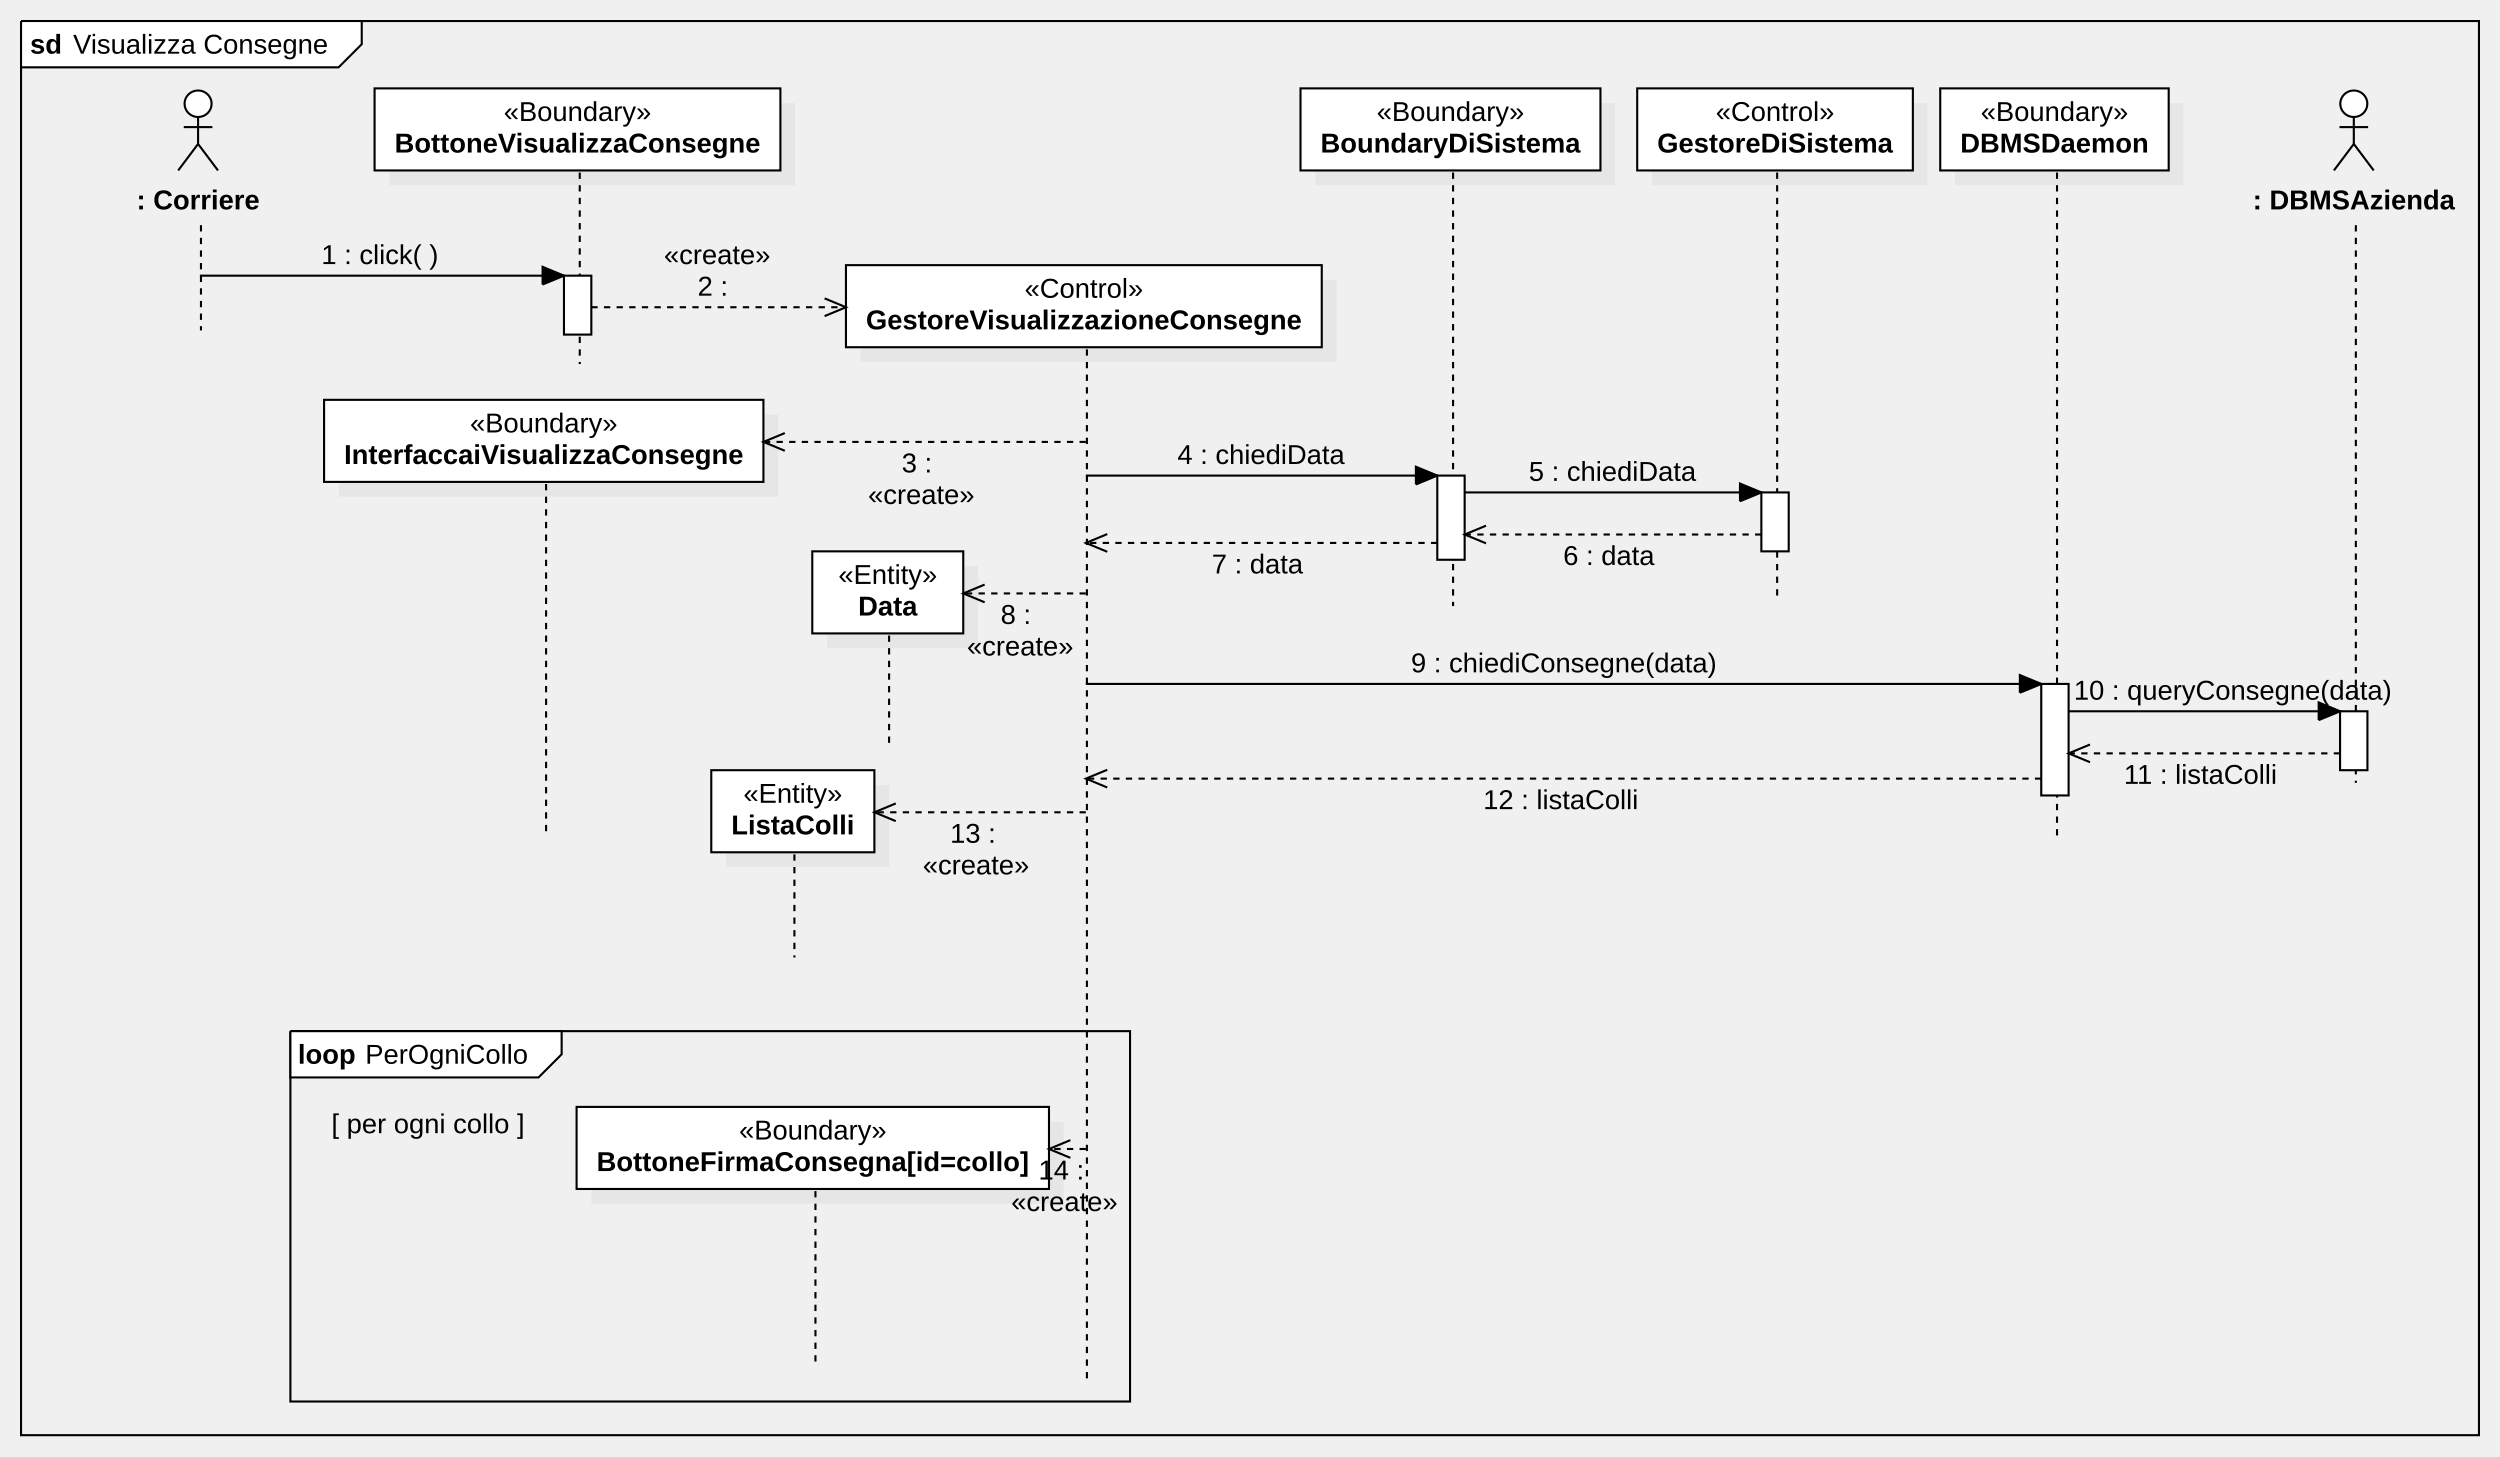
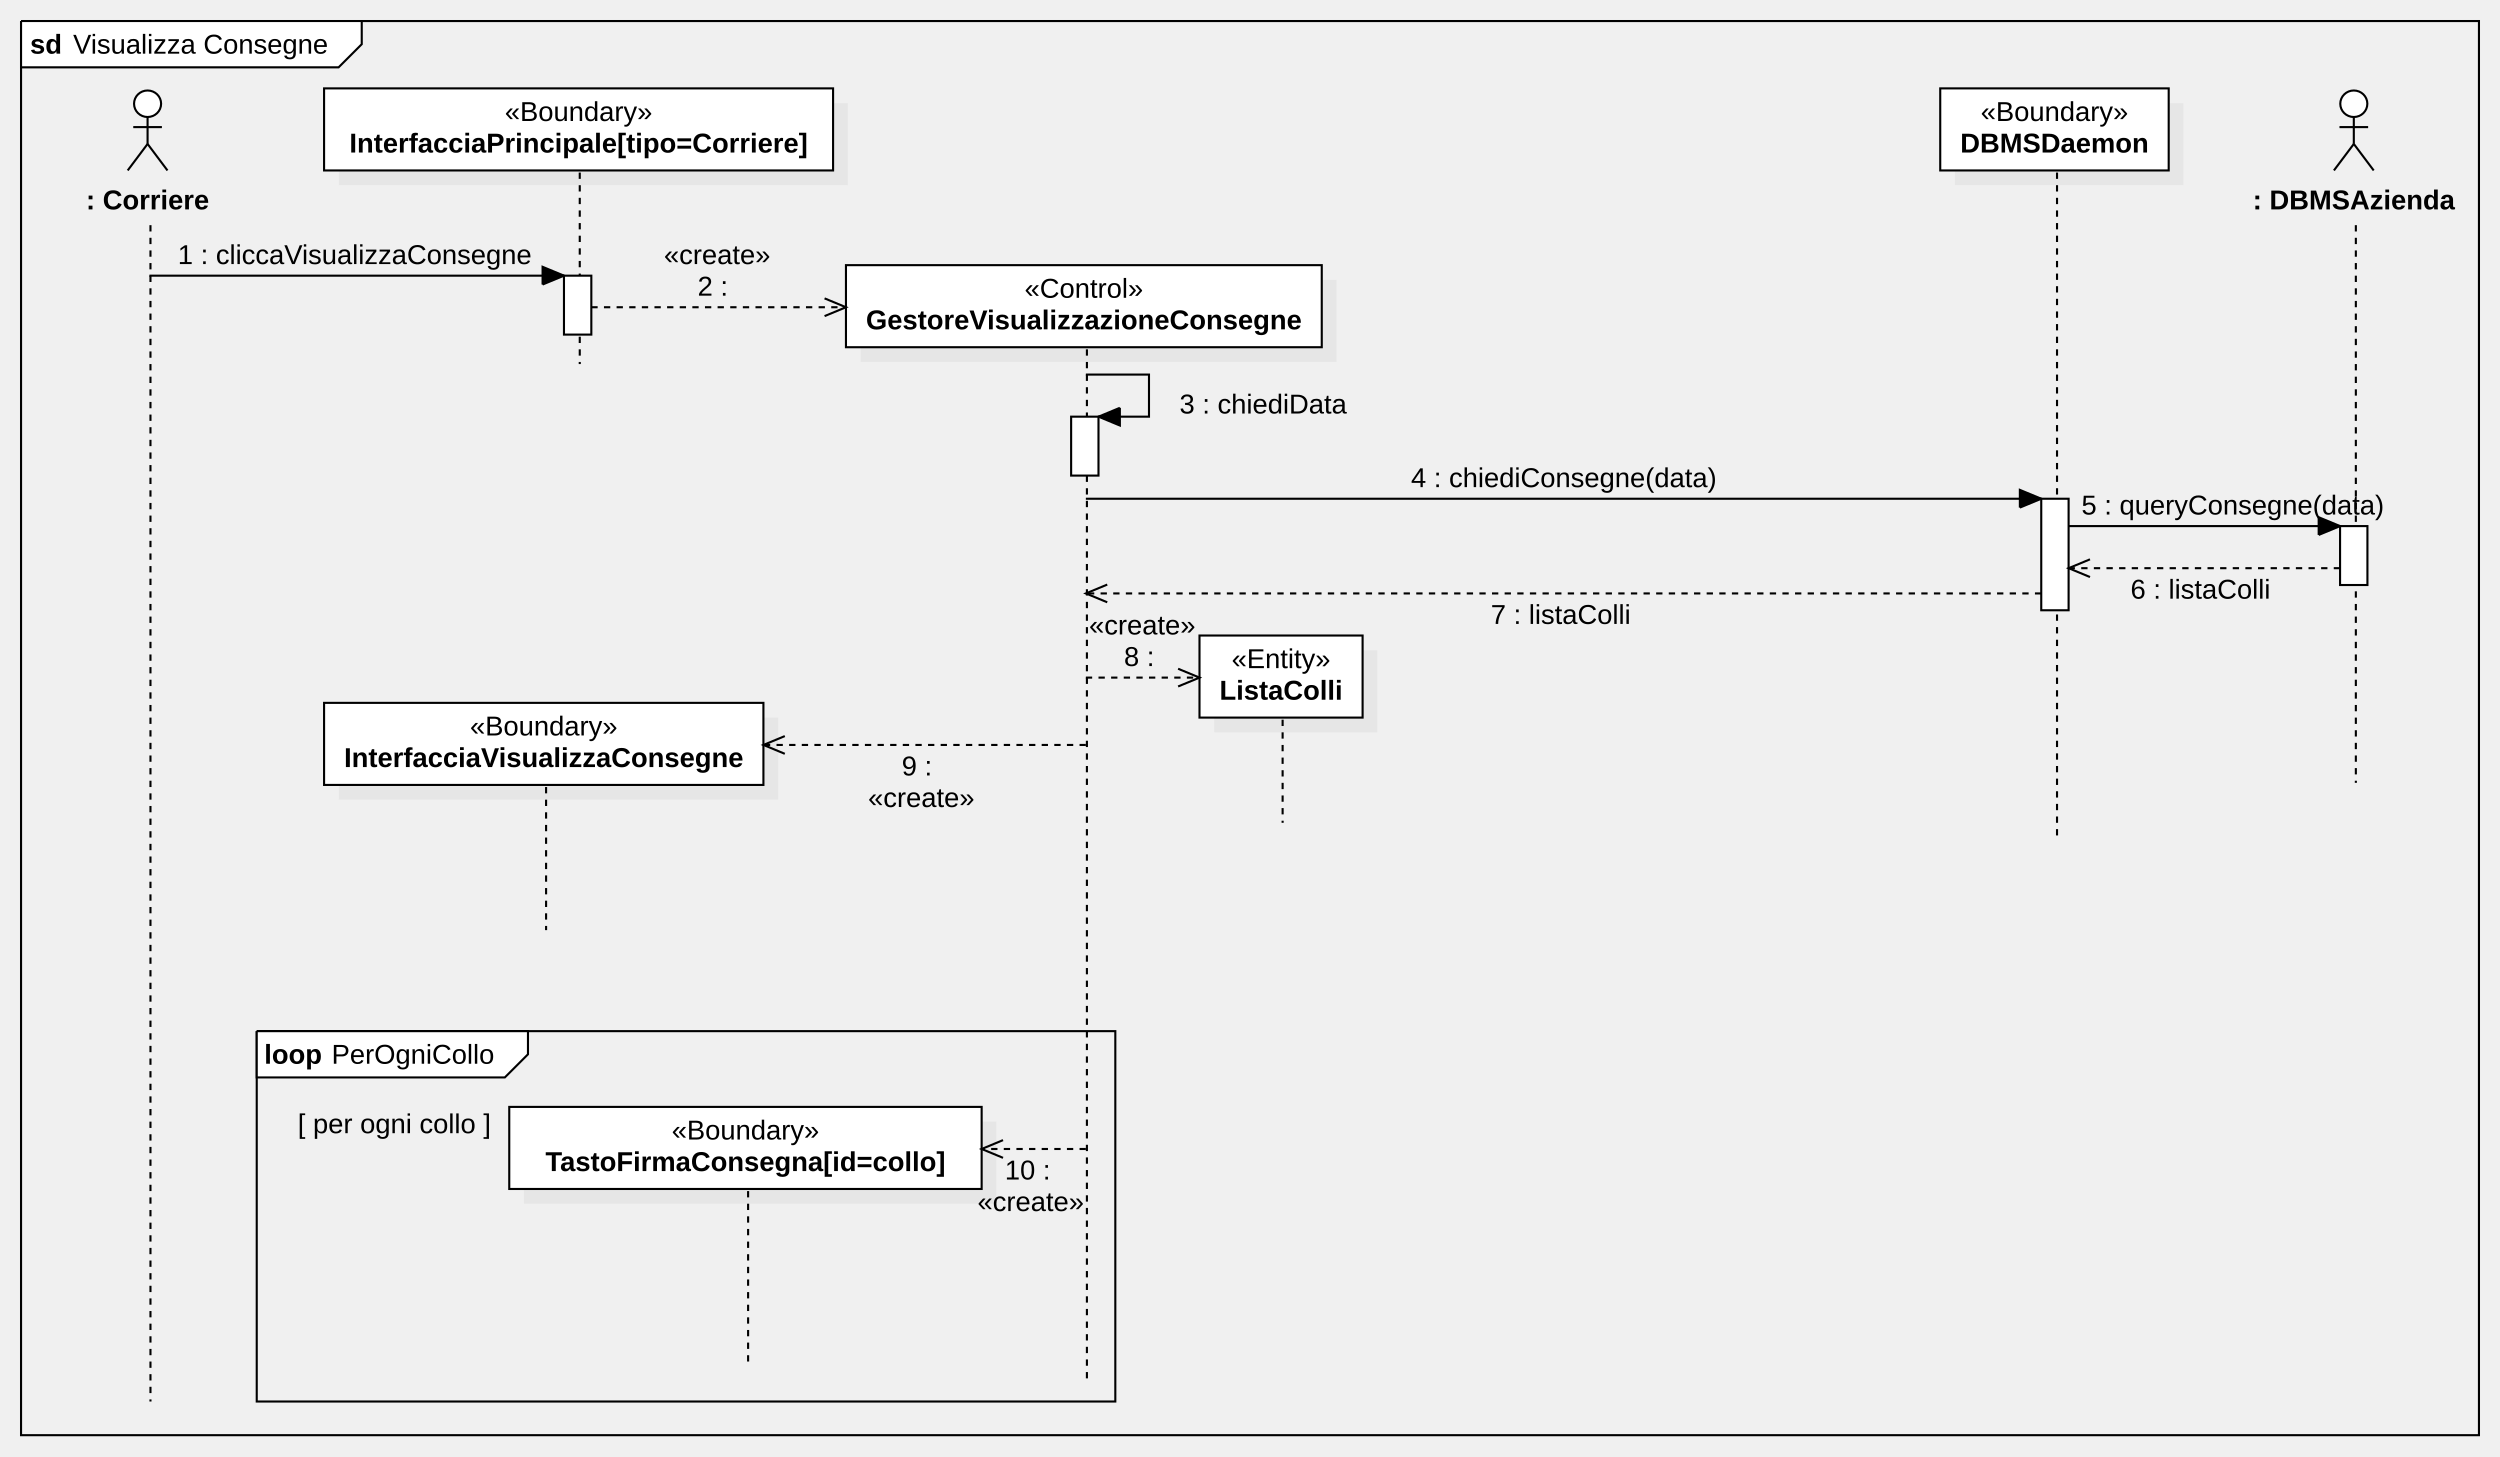
<svg xmlns="http://www.w3.org/2000/svg" height="692" version="1.1" width="1188">
  <defs />
  <g>
    <g transform="translate(2,2) scale(1,1)">
      <path d="M 8 8 L 1176 8 L 1176 680 L 8 680 L 8 8" fill="none" stroke="#000000" stroke-miterlimit="10" />
    </g>
    <g transform="translate(2,2) scale(1,1)">
      <path d="M 8 8 L 8 30 L 158.9 30 L 169.9 19 L 169.9 8 L 8 8" fill="#ffffff" stroke="none" />
    </g>
    <g transform="translate(2,2) scale(1,1)">
      <path d="M 8 8 L 8 30 L 158.9 30 L 169.9 19 L 169.9 8 L 8 8 L 8 8" fill="none" stroke="#000000" stroke-miterlimit="10" />
    </g>
    <g transform="translate(2,2) scale(1,1)">
      <g>
        <path fill="none" stroke="none" />
        <text fill="#000000" font-family="Arial" font-size="13px" font-style="normal" font-weight="normal" stroke="none" text-decoration="none" x="32.73" y="23.5">Visualizza Consegne</text>
      </g>
    </g>
    <g transform="translate(2,2) scale(1,1)">
      <g>
        <path fill="none" stroke="none" />
        <text fill="#000000" font-family="Arial" font-size="13px" font-style="normal" font-weight="bold" stroke="none" text-decoration="none" x="12.28" y="23.5">sd</text>
      </g>
    </g>
    <g transform="translate(2,2) scale(1,1)">
-       <path d="M 85.699 47.3 C 85.699 43.821 88.577 41 92.128 41 C 95.678 41 98.557 43.821 98.557 47.3 C 98.557 50.779 95.678 53.6 92.128 53.6 C 88.577 53.6 85.699 50.779 85.699 47.3 Z" fill="#ffffff" stroke="none" />
-     </g>
-     <g transform="translate(2,2) scale(1,1)">
-       <path d="M 85.699 47.3 C 85.699 43.821 88.577 41 92.128 41 C 95.678 41 98.557 43.821 98.557 47.3 C 98.557 50.779 95.678 53.6 92.128 53.6 C 88.577 53.6 85.699 50.779 85.699 47.3 Z" fill="none" stroke="#000000" stroke-miterlimit="10" />
-     </g>
-     <g transform="translate(2,2) scale(1,1)">
-       <path d="M 92.128 53.6 L 92.128 66.4" fill="none" stroke="#000000" stroke-miterlimit="10" />
-     </g>
-     <g transform="translate(2,2) scale(1,1)">
-       <path d="M 85.32 58.4 L 98.935 58.4" fill="none" stroke="#000000" stroke-miterlimit="10" />
-     </g>
-     <g transform="translate(2,2) scale(1,1)">
-       <path d="M 92.128 66.4 L 82.673 79" fill="none" stroke="#000000" stroke-miterlimit="10" />
-     </g>
-     <g transform="translate(2,2) scale(1,1)">
-       <path d="M 92.128 66.4 L 101.582 79" fill="none" stroke="#000000" stroke-miterlimit="10" />
-     </g>
-     <g transform="translate(2,2) scale(1,1)">
-       <g>
-         <path fill="none" stroke="none" />
-         <text fill="#000000" font-family="Arial" font-size="13px" font-style="normal" font-weight="bold" stroke="none" text-decoration="none" x="62.868" y="97.5">: Corriere</text>
-       </g>
-     </g>
-     <g transform="translate(2,2) scale(1,1)">
-       <path d="M 93.5 105 L 93.5 155" fill="none" stroke="#000000" stroke-dasharray="3" stroke-miterlimit="10" />
+       <path d="M 61.699 47.3 C 61.699 43.821 64.577 41 68.128 41 C 71.678 41 74.557 43.821 74.557 47.3 C 74.557 50.779 71.678 53.6 68.128 53.6 C 64.577 53.6 61.699 50.779 61.699 47.3 Z" fill="#ffffff" stroke="none" />
+     </g>
+     <g transform="translate(2,2) scale(1,1)">
+       <path d="M 61.699 47.3 C 61.699 43.821 64.577 41 68.128 41 C 71.678 41 74.557 43.821 74.557 47.3 C 74.557 50.779 71.678 53.6 68.128 53.6 C 64.577 53.6 61.699 50.779 61.699 47.3 Z" fill="none" stroke="#000000" stroke-miterlimit="10" />
+     </g>
+     <g transform="translate(2,2) scale(1,1)">
+       <path d="M 68.128 53.6 L 68.128 66.4" fill="none" stroke="#000000" stroke-miterlimit="10" />
+     </g>
+     <g transform="translate(2,2) scale(1,1)">
+       <path d="M 61.32 58.4 L 74.935 58.4" fill="none" stroke="#000000" stroke-miterlimit="10" />
+     </g>
+     <g transform="translate(2,2) scale(1,1)">
+       <path d="M 68.128 66.4 L 58.673 79" fill="none" stroke="#000000" stroke-miterlimit="10" />
+     </g>
+     <g transform="translate(2,2) scale(1,1)">
+       <path d="M 68.128 66.4 L 77.582 79" fill="none" stroke="#000000" stroke-miterlimit="10" />
+     </g>
+     <g transform="translate(2,2) scale(1,1)">
+       <g>
+         <path fill="none" stroke="none" />
+         <text fill="#000000" font-family="Arial" font-size="13px" font-style="normal" font-weight="bold" stroke="none" text-decoration="none" x="38.868" y="97.5">: Corriere</text>
+       </g>
+     </g>
+     <g transform="translate(2,2) scale(1,1)">
+       <path d="M 69.5 105 L 69.5 664" fill="none" stroke="#000000" stroke-dasharray="3" stroke-miterlimit="10" />
    </g>
    <g transform="translate(2,2) scale(1,1)">
      <path d="M 1110.1 47.3 C 1110.1 43.821 1112.979 41 1116.53 41 C 1120.08 41 1122.959 43.821 1122.959 47.3 C 1122.959 50.779 1120.08 53.6 1116.53 53.6 C 1112.979 53.6 1110.1 50.779 1110.1 47.3 Z" fill="#ffffff" stroke="none" />
    </g>
    <g transform="translate(2,2) scale(1,1)">
      <path d="M 1110.1 47.3 C 1110.1 43.821 1112.979 41 1116.53 41 C 1120.08 41 1122.959 43.821 1122.959 47.3 C 1122.959 50.779 1120.08 53.6 1116.53 53.6 C 1112.979 53.6 1110.1 50.779 1110.1 47.3 Z" fill="none" stroke="#000000" stroke-miterlimit="10" />
    </g>
    <g transform="translate(2,2) scale(1,1)">
      <path d="M 1116.53 53.6 L 1116.53 66.4" fill="none" stroke="#000000" stroke-miterlimit="10" />
    </g>
    <g transform="translate(2,2) scale(1,1)">
      <path d="M 1109.722 58.4 L 1123.337 58.4" fill="none" stroke="#000000" stroke-miterlimit="10" />
    </g>
    <g transform="translate(2,2) scale(1,1)">
      <path d="M 1116.53 66.4 L 1107.075 79" fill="none" stroke="#000000" stroke-miterlimit="10" />
    </g>
    <g transform="translate(2,2) scale(1,1)">
      <path d="M 1116.53 66.4 L 1125.984 79" fill="none" stroke="#000000" stroke-miterlimit="10" />
    </g>
    <g transform="translate(2,2) scale(1,1)">
      <g>
        <path fill="none" stroke="none" />
        <text fill="#000000" font-family="Arial" font-size="13px" font-style="normal" font-weight="bold" stroke="none" text-decoration="none" x="1068.5" y="97.5">: DBMSAzienda</text>
      </g>
    </g>
    <g transform="translate(2,2) scale(1,1)">
      <path d="M 1117.5 105 L 1117.5 370" fill="none" stroke="#000000" stroke-dasharray="3" stroke-miterlimit="10" />
    </g>
    <g transform="translate(2,2) scale(1,1)">
-       <rect fill="#C0C0C0" height="39" opacity="0.2" stroke="none" width="192.843" x="183" y="47" />
-     </g>
-     <g transform="translate(2,2) scale(1,1)">
-       <rect fill="#ffffff" height="39" stroke="none" width="192.843" x="176" y="40" />
-     </g>
-     <g transform="translate(2,2) scale(1,1)">
-       <path d="M 176 40 L 368.843 40 L 368.843 79 L 176 79 L 176 40 Z Z" fill="none" stroke="#000000" stroke-miterlimit="10" />
-     </g>
-     <g transform="translate(2,2) scale(1,1)">
-       <g>
-         <path fill="none" stroke="none" />
-         <text fill="#000000" font-family="Arial" font-size="13px" font-style="normal" font-weight="normal" stroke="none" text-decoration="none" x="237.367" y="55.5">«Boundary»</text>
-       </g>
-     </g>
-     <g transform="translate(2,2) scale(1,1)">
-       <g>
-         <path fill="none" stroke="none" />
-         <text fill="#000000" font-family="Arial" font-size="13px" font-style="normal" font-weight="bold" stroke="none" text-decoration="none" x="185.5" y="70.5">BottoneVisualizzaConsegne</text>
+       <rect fill="#C0C0C0" height="39" opacity="0.2" stroke="none" width="241.879" x="159" y="47" />
+     </g>
+     <g transform="translate(2,2) scale(1,1)">
+       <rect fill="#ffffff" height="39" stroke="none" width="241.879" x="152" y="40" />
+     </g>
+     <g transform="translate(2,2) scale(1,1)">
+       <path d="M 152 40 L 393.879 40 L 393.879 79 L 152 79 L 152 40 Z Z" fill="none" stroke="#000000" stroke-miterlimit="10" />
+     </g>
+     <g transform="translate(2,2) scale(1,1)">
+       <g>
+         <path fill="none" stroke="none" />
+         <text fill="#000000" font-family="Arial" font-size="13px" font-style="normal" font-weight="normal" stroke="none" text-decoration="none" x="237.885" y="55.5">«Boundary»</text>
+       </g>
+     </g>
+     <g transform="translate(2,2) scale(1,1)">
+       <g>
+         <path fill="none" stroke="none" />
+         <text fill="#000000" font-family="Arial" font-size="13px" font-style="normal" font-weight="bold" stroke="none" text-decoration="none" x="164.03" y="70.5">InterfacciaPrincipale[tipo=Corriere]</text>
      </g>
    </g>
    <g transform="translate(2,2) scale(1,1)">
      <path d="M 273.5 80 L 273.5 171" fill="none" stroke="#000000" stroke-dasharray="3" stroke-miterlimit="10" />
    </g>
    <g transform="translate(2,2) scale(1,1)">
      <rect fill="#C0C0C0" height="39" opacity="0.2" stroke="none" width="226.099" x="407" y="131" />
    </g>
    <g transform="translate(2,2) scale(1,1)">
      <rect fill="#ffffff" height="39" stroke="none" width="226.099" x="400" y="124" />
    </g>
    <g transform="translate(2,2) scale(1,1)">
      <path d="M 400 124 L 626.099 124 L 626.099 163 L 400 163 L 400 124 Z Z" fill="none" stroke="#000000" stroke-miterlimit="10" />
    </g>
    <g transform="translate(2,2) scale(1,1)">
      <g>
        <path fill="none" stroke="none" />
        <text fill="#000000" font-family="Arial" font-size="13px" font-style="normal" font-weight="normal" stroke="none" text-decoration="none" x="484.866" y="139.5">«Control»</text>
      </g>
    </g>
    <g transform="translate(2,2) scale(1,1)">
      <g>
        <path fill="none" stroke="none" />
        <text fill="#000000" font-family="Arial" font-size="13px" font-style="normal" font-weight="bold" stroke="none" text-decoration="none" x="409.5" y="154.5">GestoreVisualizzazioneConsegne</text>
      </g>
    </g>
    <g transform="translate(2,2) scale(1,1)">
      <path d="M 514.5 164 L 514.5 656" fill="none" stroke="#000000" stroke-dasharray="3" stroke-miterlimit="10" />
    </g>
    <g transform="translate(2,2) scale(1,1)">
-       <rect fill="#C0C0C0" height="39" opacity="0.2" stroke="none" width="208.776" x="159" y="195" />
-     </g>
-     <g transform="translate(2,2) scale(1,1)">
-       <rect fill="#ffffff" height="39" stroke="none" width="208.776" x="152" y="188" />
-     </g>
-     <g transform="translate(2,2) scale(1,1)">
-       <path d="M 152 188 L 360.776 188 L 360.776 227 L 152 227 L 152 188 Z Z" fill="none" stroke="#000000" stroke-miterlimit="10" />
-     </g>
-     <g transform="translate(2,2) scale(1,1)">
-       <g>
-         <path fill="none" stroke="none" />
-         <text fill="#000000" font-family="Arial" font-size="13px" font-style="normal" font-weight="normal" stroke="none" text-decoration="none" x="221.333" y="203.5">«Boundary»</text>
-       </g>
-     </g>
-     <g transform="translate(2,2) scale(1,1)">
-       <g>
-         <path fill="none" stroke="none" />
-         <text fill="#000000" font-family="Arial" font-size="13px" font-style="normal" font-weight="bold" stroke="none" text-decoration="none" x="161.5" y="218.5">InterfaccaiVisualizzaConsegne</text>
-       </g>
-     </g>
-     <g transform="translate(2,2) scale(1,1)">
-       <path d="M 257.5 228 L 257.5 395" fill="none" stroke="#000000" stroke-dasharray="3" stroke-miterlimit="10" />
+       <rect fill="#C0C0C0" height="39" opacity="0.2" stroke="none" width="208.776" x="159" y="339" />
+     </g>
+     <g transform="translate(2,2) scale(1,1)">
+       <rect fill="#ffffff" height="39" stroke="none" width="208.776" x="152" y="332" />
+     </g>
+     <g transform="translate(2,2) scale(1,1)">
+       <path d="M 152 332 L 360.776 332 L 360.776 371 L 152 371 L 152 332 Z Z" fill="none" stroke="#000000" stroke-miterlimit="10" />
+     </g>
+     <g transform="translate(2,2) scale(1,1)">
+       <g>
+         <path fill="none" stroke="none" />
+         <text fill="#000000" font-family="Arial" font-size="13px" font-style="normal" font-weight="normal" stroke="none" text-decoration="none" x="221.333" y="347.5">«Boundary»</text>
+       </g>
+     </g>
+     <g transform="translate(2,2) scale(1,1)">
+       <g>
+         <path fill="none" stroke="none" />
+         <text fill="#000000" font-family="Arial" font-size="13px" font-style="normal" font-weight="bold" stroke="none" text-decoration="none" x="161.5" y="362.5">InterfacciaVisualizzaConsegne</text>
+       </g>
+     </g>
+     <g transform="translate(2,2) scale(1,1)">
+       <path d="M 257.5 372 L 257.5 440" fill="none" stroke="#000000" stroke-dasharray="3" stroke-miterlimit="10" />
    </g>
    <g transform="translate(2,2) scale(1,1)">
      <rect fill="#C0C0C0" height="39" opacity="0.2" stroke="none" width="108.565" x="927" y="47" />
    </g>
    <g transform="translate(2,2) scale(1,1)">
      <rect fill="#ffffff" height="39" stroke="none" width="108.565" x="920" y="40" />
    </g>
    <g transform="translate(2,2) scale(1,1)">
      <path d="M 920 40 L 1028.565 40 L 1028.565 79 L 920 79 L 920 40 Z Z" fill="none" stroke="#000000" stroke-miterlimit="10" />
    </g>
    <g transform="translate(2,2) scale(1,1)">
      <g>
        <path fill="none" stroke="none" />
        <text fill="#000000" font-family="Arial" font-size="13px" font-style="normal" font-weight="normal" stroke="none" text-decoration="none" x="939.228" y="55.5">«Boundary»</text>
      </g>
    </g>
    <g transform="translate(2,2) scale(1,1)">
      <g>
        <path fill="none" stroke="none" />
        <text fill="#000000" font-family="Arial" font-size="13px" font-style="normal" font-weight="bold" stroke="none" text-decoration="none" x="929.5" y="70.5">DBMSDaemon</text>
      </g>
    </g>
    <g transform="translate(2,2) scale(1,1)">
      <path d="M 975.5 80 L 975.5 398" fill="none" stroke="#000000" stroke-dasharray="3" stroke-miterlimit="10" />
    </g>
    <g transform="translate(2,2) scale(1,1)">
-       <rect fill="#C0C0C0" height="39" opacity="0.2" stroke="none" width="142.532" x="623" y="47" />
-     </g>
-     <g transform="translate(2,2) scale(1,1)">
-       <rect fill="#ffffff" height="39" stroke="none" width="142.532" x="616" y="40" />
-     </g>
-     <g transform="translate(2,2) scale(1,1)">
-       <path d="M 616 40 L 758.532 40 L 758.532 79 L 616 79 L 616 40 Z Z" fill="none" stroke="#000000" stroke-miterlimit="10" />
-     </g>
-     <g transform="translate(2,2) scale(1,1)">
-       <g>
-         <path fill="none" stroke="none" />
-         <text fill="#000000" font-family="Arial" font-size="13px" font-style="normal" font-weight="normal" stroke="none" text-decoration="none" x="652.211" y="55.5">«Boundary»</text>
-       </g>
-     </g>
-     <g transform="translate(2,2) scale(1,1)">
-       <g>
-         <path fill="none" stroke="none" />
-         <text fill="#000000" font-family="Arial" font-size="13px" font-style="normal" font-weight="bold" stroke="none" text-decoration="none" x="625.5" y="70.5">BoundaryDiSistema</text>
-       </g>
-     </g>
-     <g transform="translate(2,2) scale(1,1)">
-       <path d="M 688.5 80 L 688.5 286" fill="none" stroke="#000000" stroke-dasharray="3" stroke-miterlimit="10" />
-     </g>
-     <g transform="translate(2,2) scale(1,1)">
-       <rect fill="#C0C0C0" height="39" opacity="0.2" stroke="none" width="130.992" x="783" y="47" />
-     </g>
-     <g transform="translate(2,2) scale(1,1)">
-       <rect fill="#ffffff" height="39" stroke="none" width="130.992" x="776" y="40" />
-     </g>
-     <g transform="translate(2,2) scale(1,1)">
-       <path d="M 776 40 L 906.992 40 L 906.992 79 L 776 79 L 776 40 Z Z" fill="none" stroke="#000000" stroke-miterlimit="10" />
-     </g>
-     <g transform="translate(2,2) scale(1,1)">
-       <g>
-         <path fill="none" stroke="none" />
-         <text fill="#000000" font-family="Arial" font-size="13px" font-style="normal" font-weight="normal" stroke="none" text-decoration="none" x="813.312" y="55.5">«Control»</text>
-       </g>
-     </g>
-     <g transform="translate(2,2) scale(1,1)">
-       <g>
-         <path fill="none" stroke="none" />
-         <text fill="#000000" font-family="Arial" font-size="13px" font-style="normal" font-weight="bold" stroke="none" text-decoration="none" x="785.5" y="70.5">GestoreDiSistema</text>
-       </g>
-     </g>
-     <g transform="translate(2,2) scale(1,1)">
-       <path d="M 842.5 80 L 842.5 282" fill="none" stroke="#000000" stroke-dasharray="3" stroke-miterlimit="10" />
-     </g>
-     <g transform="translate(2,2) scale(1,1)">
-       <rect fill="#C0C0C0" height="39" opacity="0.2" stroke="none" width="71.736" x="391" y="267" />
-     </g>
-     <g transform="translate(2,2) scale(1,1)">
-       <rect fill="#ffffff" height="39" stroke="none" width="71.736" x="384" y="260" />
-     </g>
-     <g transform="translate(2,2) scale(1,1)">
-       <path d="M 384 260 L 455.736 260 L 455.736 299 L 384 299 L 384 260 Z Z" fill="none" stroke="#000000" stroke-miterlimit="10" />
-     </g>
-     <g transform="translate(2,2) scale(1,1)">
-       <g>
-         <path fill="none" stroke="none" />
-         <text fill="#000000" font-family="Arial" font-size="13px" font-style="normal" font-weight="normal" stroke="none" text-decoration="none" x="396.382" y="275.5">«Entity»</text>
-       </g>
-     </g>
-     <g transform="translate(2,2) scale(1,1)">
-       <g>
-         <path fill="none" stroke="none" />
-         <text fill="#000000" font-family="Arial" font-size="13px" font-style="normal" font-weight="bold" stroke="none" text-decoration="none" x="405.78" y="290.5">Data</text>
-       </g>
-     </g>
-     <g transform="translate(2,2) scale(1,1)">
-       <path d="M 420.5 300 L 420.5 352" fill="none" stroke="#000000" stroke-dasharray="3" stroke-miterlimit="10" />
-     </g>
-     <g transform="translate(2,2) scale(1,1)">
-       <rect fill="#C0C0C0" height="39" opacity="0.2" stroke="none" width="77.506" x="343" y="371" />
-     </g>
-     <g transform="translate(2,2) scale(1,1)">
-       <rect fill="#ffffff" height="39" stroke="none" width="77.506" x="336" y="364" />
-     </g>
-     <g transform="translate(2,2) scale(1,1)">
-       <path d="M 336 364 L 413.506 364 L 413.506 403 L 336 403 L 336 364 Z Z" fill="none" stroke="#000000" stroke-miterlimit="10" />
-     </g>
-     <g transform="translate(2,2) scale(1,1)">
-       <g>
-         <path fill="none" stroke="none" />
-         <text fill="#000000" font-family="Arial" font-size="13px" font-style="normal" font-weight="normal" stroke="none" text-decoration="none" x="351.267" y="379.5">«Entity»</text>
-       </g>
-     </g>
-     <g transform="translate(2,2) scale(1,1)">
-       <g>
-         <path fill="none" stroke="none" />
-         <text fill="#000000" font-family="Arial" font-size="13px" font-style="normal" font-weight="bold" stroke="none" text-decoration="none" x="345.5" y="394.5">ListaColli</text>
-       </g>
-     </g>
-     <g transform="translate(2,2) scale(1,1)">
-       <path d="M 375.5 404 L 375.5 453" fill="none" stroke="#000000" stroke-dasharray="3" stroke-miterlimit="10" />
-     </g>
-     <g transform="translate(2,2) scale(1,1)">
-       <rect fill="#C0C0C0" height="39" opacity="0.2" stroke="none" width="224.48" x="279" y="531" />
-     </g>
-     <g transform="translate(2,2) scale(1,1)">
-       <rect fill="#ffffff" height="39" stroke="none" width="224.48" x="272" y="524" />
-     </g>
-     <g transform="translate(2,2) scale(1,1)">
-       <path d="M 272 524 L 496.48 524 L 496.48 563 L 272 563 L 272 524 Z Z" fill="none" stroke="#000000" stroke-miterlimit="10" />
-     </g>
-     <g transform="translate(2,2) scale(1,1)">
-       <g>
-         <path fill="none" stroke="none" />
-         <text fill="#000000" font-family="Arial" font-size="13px" font-style="normal" font-weight="normal" stroke="none" text-decoration="none" x="349.185" y="539.5">«Boundary»</text>
-       </g>
-     </g>
-     <g transform="translate(2,2) scale(1,1)">
-       <g>
-         <path fill="none" stroke="none" />
-         <text fill="#000000" font-family="Arial" font-size="13px" font-style="normal" font-weight="bold" stroke="none" text-decoration="none" x="281.5" y="554.5">BottoneFirmaConsegna[id=collo]</text>
-       </g>
-     </g>
-     <g transform="translate(2,2) scale(1,1)">
-       <path d="M 385.5 564 L 385.5 648" fill="none" stroke="#000000" stroke-dasharray="3" stroke-miterlimit="10" />
-     </g>
-     <g transform="translate(2,2) scale(1,1)">
-       <path d="M 93 129 L 266 129" fill="none" stroke="#000000" stroke-miterlimit="10" />
+       <rect fill="#C0C0C0" height="39" opacity="0.2" stroke="none" width="77.506" x="575" y="307" />
+     </g>
+     <g transform="translate(2,2) scale(1,1)">
+       <rect fill="#ffffff" height="39" stroke="none" width="77.506" x="568" y="300" />
+     </g>
+     <g transform="translate(2,2) scale(1,1)">
+       <path d="M 568 300 L 645.506 300 L 645.506 339 L 568 339 L 568 300 Z Z" fill="none" stroke="#000000" stroke-miterlimit="10" />
+     </g>
+     <g transform="translate(2,2) scale(1,1)">
+       <g>
+         <path fill="none" stroke="none" />
+         <text fill="#000000" font-family="Arial" font-size="13px" font-style="normal" font-weight="normal" stroke="none" text-decoration="none" x="583.267" y="315.5">«Entity»</text>
+       </g>
+     </g>
+     <g transform="translate(2,2) scale(1,1)">
+       <g>
+         <path fill="none" stroke="none" />
+         <text fill="#000000" font-family="Arial" font-size="13px" font-style="normal" font-weight="bold" stroke="none" text-decoration="none" x="577.5" y="330.5">ListaColli</text>
+       </g>
+     </g>
+     <g transform="translate(2,2) scale(1,1)">
+       <path d="M 607.5 340 L 607.5 389" fill="none" stroke="#000000" stroke-dasharray="3" stroke-miterlimit="10" />
+     </g>
+     <g transform="translate(2,2) scale(1,1)">
+       <rect fill="#C0C0C0" height="39" opacity="0.2" stroke="none" width="224.48" x="247" y="531" />
+     </g>
+     <g transform="translate(2,2) scale(1,1)">
+       <rect fill="#ffffff" height="39" stroke="none" width="224.48" x="240" y="524" />
+     </g>
+     <g transform="translate(2,2) scale(1,1)">
+       <path d="M 240 524 L 464.48 524 L 464.48 563 L 240 563 L 240 524 Z Z" fill="none" stroke="#000000" stroke-miterlimit="10" />
+     </g>
+     <g transform="translate(2,2) scale(1,1)">
+       <g>
+         <path fill="none" stroke="none" />
+         <text fill="#000000" font-family="Arial" font-size="13px" font-style="normal" font-weight="normal" stroke="none" text-decoration="none" x="317.185" y="539.5">«Boundary»</text>
+       </g>
+     </g>
+     <g transform="translate(2,2) scale(1,1)">
+       <g>
+         <path fill="none" stroke="none" />
+         <text fill="#000000" font-family="Arial" font-size="13px" font-style="normal" font-weight="bold" stroke="none" text-decoration="none" x="257.197" y="554.5">TastoFirmaConsegna[id=collo]</text>
+       </g>
+     </g>
+     <g transform="translate(2,2) scale(1,1)">
+       <path d="M 353.5 564 L 353.5 648" fill="none" stroke="#000000" stroke-dasharray="3" stroke-miterlimit="10" />
+     </g>
+     <g transform="translate(2,2) scale(1,1)">
+       <path d="M 69 129 L 266 129" fill="none" stroke="#000000" stroke-miterlimit="10" />
    </g>
    <g transform="translate(2,2) scale(1,1)">
      <path d="M 255.837 133.21 L 266 129 L 255.837 124.79" fill="#000000" stroke="none" />
    </g>
    <g transform="translate(2,2) scale(1,1)">
      <path d="M 255.837 133.21 L 266 129 L 255.837 124.79 L 255.837 133.21" fill="none" stroke="#000000" stroke-miterlimit="10" />
    </g>
    <g transform="translate(2,2) scale(1,1)">
      <g>
        <path fill="none" stroke="none" />
-         <text fill="#000000" font-family="Arial" font-size="13px" font-style="normal" font-weight="normal" stroke="none" text-decoration="none" x="150.716" y="123.5">1 : click( )</text>
+         <text fill="#000000" font-family="Arial" font-size="13px" font-style="normal" font-weight="normal" stroke="none" text-decoration="none" x="82.5" y="123.5">1 : cliccaVisualizzaConsegne</text>
      </g>
    </g>
    <g transform="translate(2,2) scale(1,1)">
      <rect fill="#ffffff" height="28" stroke="none" width="13" x="266" y="129" />
    </g>
    <g transform="translate(2,2) scale(1,1)">
      <path d="M 266 129 L 279 129 L 279 157 L 266 157 L 266 129 Z Z" fill="none" stroke="#000000" stroke-miterlimit="10" />
    </g>
    <g transform="translate(2,2) scale(1,1)">
      <path d="M 279 144 L 400 144" fill="none" stroke="#000000" stroke-dasharray="3" stroke-miterlimit="10" />
    </g>
    <g transform="translate(2,2) scale(1,1)">
      <path d="M 389.837 148.21 L 400 144 L 389.837 139.79" fill="none" stroke="#000000" stroke-miterlimit="10" />
    </g>
    <g transform="translate(2,2) scale(1,1)">
      <g>
        <path fill="none" stroke="none" />
        <text fill="#000000" font-family="Arial" font-size="13px" font-style="normal" font-weight="normal" stroke="none" text-decoration="none" x="329.5" y="138.5">2 : </text>
      </g>
    </g>
    <g transform="translate(2,2) scale(1,1)">
      <g>
        <path fill="none" stroke="none" />
        <text fill="#000000" font-family="Arial" font-size="13px" font-style="normal" font-weight="normal" stroke="none" text-decoration="none" x="313.5" y="123.5">«create»</text>
      </g>
    </g>
    <g transform="translate(2,2) scale(1,1)">
-       <path d="M 514 208 L 360.776 208" fill="none" stroke="#000000" stroke-dasharray="3" stroke-miterlimit="10" />
-     </g>
-     <g transform="translate(2,2) scale(1,1)">
-       <path d="M 370.939 203.79 L 360.776 208 L 370.939 212.21" fill="none" stroke="#000000" stroke-miterlimit="10" />
-     </g>
-     <g transform="translate(2,2) scale(1,1)">
-       <g>
-         <path fill="none" stroke="none" />
-         <text fill="#000000" font-family="Arial" font-size="13px" font-style="normal" font-weight="normal" stroke="none" text-decoration="none" x="426.5" y="222.5">3 : </text>
-       </g>
-     </g>
-     <g transform="translate(2,2) scale(1,1)">
-       <g>
-         <path fill="none" stroke="none" />
-         <text fill="#000000" font-family="Arial" font-size="13px" font-style="normal" font-weight="normal" stroke="none" text-decoration="none" x="410.5" y="237.5">«create»</text>
-       </g>
-     </g>
-     <g transform="translate(2,2) scale(1,1)">
-       <path d="M 514 224 L 681 224" fill="none" stroke="#000000" stroke-miterlimit="10" />
-     </g>
-     <g transform="translate(2,2) scale(1,1)">
-       <path d="M 670.837 228.21 L 681 224 L 670.837 219.79" fill="#000000" stroke="none" />
-     </g>
-     <g transform="translate(2,2) scale(1,1)">
-       <path d="M 670.837 228.21 L 681 224 L 670.837 219.79 L 670.837 228.21" fill="none" stroke="#000000" stroke-miterlimit="10" />
-     </g>
-     <g transform="translate(2,2) scale(1,1)">
-       <g>
-         <path fill="none" stroke="none" />
-         <text fill="#000000" font-family="Arial" font-size="13px" font-style="normal" font-weight="normal" stroke="none" text-decoration="none" x="557.5" y="218.5">4 : chiediData</text>
-       </g>
-     </g>
-     <g transform="translate(2,2) scale(1,1)">
-       <rect fill="#ffffff" height="40" stroke="none" width="13" x="681" y="224" />
-     </g>
-     <g transform="translate(2,2) scale(1,1)">
-       <path d="M 681 224 L 694 224 L 694 264 L 681 264 L 681 224 Z Z" fill="none" stroke="#000000" stroke-miterlimit="10" />
-     </g>
-     <g transform="translate(2,2) scale(1,1)">
-       <path d="M 694 232 L 835 232" fill="none" stroke="#000000" stroke-miterlimit="10" />
-     </g>
-     <g transform="translate(2,2) scale(1,1)">
-       <path d="M 824.837 236.21 L 835 232 L 824.837 227.79" fill="#000000" stroke="none" />
-     </g>
-     <g transform="translate(2,2) scale(1,1)">
-       <path d="M 824.837 236.21 L 835 232 L 824.837 227.79 L 824.837 236.21" fill="none" stroke="#000000" stroke-miterlimit="10" />
-     </g>
-     <g transform="translate(2,2) scale(1,1)">
-       <g>
-         <path fill="none" stroke="none" />
-         <text fill="#000000" font-family="Arial" font-size="13px" font-style="normal" font-weight="normal" stroke="none" text-decoration="none" x="724.5" y="226.5">5 : chiediData</text>
-       </g>
-     </g>
-     <g transform="translate(2,2) scale(1,1)">
-       <rect fill="#ffffff" height="28" stroke="none" width="13" x="835" y="232" />
-     </g>
-     <g transform="translate(2,2) scale(1,1)">
-       <path d="M 835 232 L 848 232 L 848 260 L 835 260 L 835 232 Z Z" fill="none" stroke="#000000" stroke-miterlimit="10" />
-     </g>
-     <g transform="translate(2,2) scale(1,1)">
-       <path d="M 835 252 L 694 252" fill="none" stroke="#000000" stroke-dasharray="3" stroke-miterlimit="10" />
-     </g>
-     <g transform="translate(2,2) scale(1,1)">
-       <path d="M 704.163 247.79 L 694 252 L 704.163 256.21" fill="none" stroke="#000000" stroke-miterlimit="10" />
-     </g>
-     <g transform="translate(2,2) scale(1,1)">
-       <g>
-         <path fill="none" stroke="none" />
-         <text fill="#000000" font-family="Arial" font-size="13px" font-style="normal" font-weight="normal" stroke="none" text-decoration="none" x="740.839" y="266.5">6 : data</text>
-       </g>
-     </g>
-     <g transform="translate(2,2) scale(1,1)">
-       <path d="M 681 256 L 514 256" fill="none" stroke="#000000" stroke-dasharray="3" stroke-miterlimit="10" />
-     </g>
-     <g transform="translate(2,2) scale(1,1)">
-       <path d="M 524.163 251.79 L 514 256 L 524.163 260.21" fill="none" stroke="#000000" stroke-miterlimit="10" />
-     </g>
-     <g transform="translate(2,2) scale(1,1)">
-       <g>
-         <path fill="none" stroke="none" />
-         <text fill="#000000" font-family="Arial" font-size="13px" font-style="normal" font-weight="normal" stroke="none" text-decoration="none" x="573.839" y="270.5">7 : data</text>
-       </g>
-     </g>
-     <g transform="translate(2,2) scale(1,1)">
-       <path d="M 514 280 L 455.736 280" fill="none" stroke="#000000" stroke-dasharray="3" stroke-miterlimit="10" />
-     </g>
-     <g transform="translate(2,2) scale(1,1)">
-       <path d="M 465.899 275.79 L 455.736 280 L 465.899 284.21" fill="none" stroke="#000000" stroke-miterlimit="10" />
-     </g>
-     <g transform="translate(2,2) scale(1,1)">
-       <g>
-         <path fill="none" stroke="none" />
-         <text fill="#000000" font-family="Arial" font-size="13px" font-style="normal" font-weight="normal" stroke="none" text-decoration="none" x="473.5" y="294.5">8 : </text>
-       </g>
-     </g>
-     <g transform="translate(2,2) scale(1,1)">
-       <g>
-         <path fill="none" stroke="none" />
-         <text fill="#000000" font-family="Arial" font-size="13px" font-style="normal" font-weight="normal" stroke="none" text-decoration="none" x="457.5" y="309.5">«create»</text>
-       </g>
-     </g>
-     <g transform="translate(2,2) scale(1,1)">
-       <path d="M 514 323 L 968 323" fill="none" stroke="#000000" stroke-miterlimit="10" />
-     </g>
-     <g transform="translate(2,2) scale(1,1)">
-       <path d="M 957.837 327.21 L 968 323 L 957.837 318.79" fill="#000000" stroke="none" />
-     </g>
-     <g transform="translate(2,2) scale(1,1)">
-       <path d="M 957.837 327.21 L 968 323 L 957.837 318.79 L 957.837 327.21" fill="none" stroke="#000000" stroke-miterlimit="10" />
-     </g>
-     <g transform="translate(2,2) scale(1,1)">
-       <g>
-         <path fill="none" stroke="none" />
-         <text fill="#000000" font-family="Arial" font-size="13px" font-style="normal" font-weight="normal" stroke="none" text-decoration="none" x="668.5" y="317.5">9 : chiediConsegne(data)</text>
-       </g>
-     </g>
-     <g transform="translate(2,2) scale(1,1)">
-       <rect fill="#ffffff" height="53" stroke="none" width="13" x="968" y="323" />
-     </g>
-     <g transform="translate(2,2) scale(1,1)">
-       <path d="M 968 323 L 981 323 L 981 376 L 968 376 L 968 323 Z Z" fill="none" stroke="#000000" stroke-miterlimit="10" />
-     </g>
-     <g transform="translate(2,2) scale(1,1)">
-       <path d="M 981 336 L 1110 336" fill="none" stroke="#000000" stroke-miterlimit="10" />
-     </g>
-     <g transform="translate(2,2) scale(1,1)">
-       <path d="M 1099.837 340.21 L 1110 336 L 1099.837 331.79" fill="#000000" stroke="none" />
-     </g>
-     <g transform="translate(2,2) scale(1,1)">
-       <path d="M 1099.837 340.21 L 1110 336 L 1099.837 331.79 L 1099.837 340.21" fill="none" stroke="#000000" stroke-miterlimit="10" />
-     </g>
-     <g transform="translate(2,2) scale(1,1)">
-       <g>
-         <path fill="none" stroke="none" />
-         <text fill="#000000" font-family="Arial" font-size="13px" font-style="normal" font-weight="normal" stroke="none" text-decoration="none" x="983.5" y="330.5">10 : queryConsegne(data)</text>
-       </g>
-     </g>
-     <g transform="translate(2,2) scale(1,1)">
-       <rect fill="#ffffff" height="28" stroke="none" width="13" x="1110" y="336" />
-     </g>
-     <g transform="translate(2,2) scale(1,1)">
-       <path d="M 1110 336 L 1123 336 L 1123 364 L 1110 364 L 1110 336 Z Z" fill="none" stroke="#000000" stroke-miterlimit="10" />
-     </g>
-     <g transform="translate(2,2) scale(1,1)">
-       <path d="M 1110 356 L 981 356" fill="none" stroke="#000000" stroke-dasharray="3" stroke-miterlimit="10" />
-     </g>
-     <g transform="translate(2,2) scale(1,1)">
-       <path d="M 991.163 351.79 L 981 356 L 991.163 360.21" fill="none" stroke="#000000" stroke-miterlimit="10" />
-     </g>
-     <g transform="translate(2,2) scale(1,1)">
-       <g>
-         <path fill="none" stroke="none" />
-         <text fill="#000000" font-family="Arial" font-size="13px" font-style="normal" font-weight="normal" stroke="none" text-decoration="none" x="1007.289" y="370.5">11 : listaColli</text>
-       </g>
-     </g>
-     <g transform="translate(2,2) scale(1,1)">
-       <path d="M 968 368 L 514 368" fill="none" stroke="#000000" stroke-dasharray="3" stroke-miterlimit="10" />
-     </g>
-     <g transform="translate(2,2) scale(1,1)">
-       <path d="M 524.163 363.79 L 514 368 L 524.163 372.21" fill="none" stroke="#000000" stroke-miterlimit="10" />
-     </g>
-     <g transform="translate(2,2) scale(1,1)">
-       <g>
-         <path fill="none" stroke="none" />
-         <text fill="#000000" font-family="Arial" font-size="13px" font-style="normal" font-weight="normal" stroke="none" text-decoration="none" x="702.807" y="382.5">12 : listaColli</text>
-       </g>
-     </g>
-     <g transform="translate(2,2) scale(1,1)">
-       <path d="M 514 384 L 413.506 384" fill="none" stroke="#000000" stroke-dasharray="3" stroke-miterlimit="10" />
-     </g>
-     <g transform="translate(2,2) scale(1,1)">
-       <path d="M 423.669 379.79 L 413.506 384 L 423.669 388.21" fill="none" stroke="#000000" stroke-miterlimit="10" />
-     </g>
-     <g transform="translate(2,2) scale(1,1)">
-       <g>
-         <path fill="none" stroke="none" />
-         <text fill="#000000" font-family="Arial" font-size="13px" font-style="normal" font-weight="normal" stroke="none" text-decoration="none" x="449.5" y="398.5">13 : </text>
-       </g>
-     </g>
-     <g transform="translate(2,2) scale(1,1)">
-       <g>
-         <path fill="none" stroke="none" />
-         <text fill="#000000" font-family="Arial" font-size="13px" font-style="normal" font-weight="normal" stroke="none" text-decoration="none" x="436.5" y="413.5">«create»</text>
-       </g>
-     </g>
-     <g transform="translate(2,2) scale(1,1)">
-       <path d="M 514 544 L 496.48 544" fill="none" stroke="#000000" stroke-dasharray="3" stroke-miterlimit="10" />
-     </g>
-     <g transform="translate(2,2) scale(1,1)">
-       <path d="M 506.643 539.79 L 496.48 544 L 506.643 548.21" fill="none" stroke="#000000" stroke-miterlimit="10" />
-     </g>
-     <g transform="translate(2,2) scale(1,1)">
-       <g>
-         <path fill="none" stroke="none" />
-         <text fill="#000000" font-family="Arial" font-size="13px" font-style="normal" font-weight="normal" stroke="none" text-decoration="none" x="491.5" y="558.5">14 : </text>
-       </g>
-     </g>
-     <g transform="translate(2,2) scale(1,1)">
-       <g>
-         <path fill="none" stroke="none" />
-         <text fill="#000000" font-family="Arial" font-size="13px" font-style="normal" font-weight="normal" stroke="none" text-decoration="none" x="478.5" y="573.5">«create»</text>
-       </g>
-     </g>
-     <g transform="translate(2,2) scale(1,1)">
-       <path d="M 136 488 L 535 488 L 535 664 L 136 664 L 136 488" fill="none" stroke="#000000" stroke-miterlimit="10" />
-     </g>
-     <g transform="translate(2,2) scale(1,1)">
-       <path d="M 136 488 L 136 510 L 253.893 510 L 264.893 499 L 264.893 488 L 136 488" fill="#ffffff" stroke="none" />
-     </g>
-     <g transform="translate(2,2) scale(1,1)">
-       <path d="M 136 488 L 136 510 L 253.893 510 L 264.893 499 L 264.893 488 L 136 488 L 136 488" fill="none" stroke="#000000" stroke-miterlimit="10" />
-     </g>
-     <g transform="translate(2,2) scale(1,1)">
-       <g>
-         <path fill="none" stroke="none" />
-         <text fill="#000000" font-family="Arial" font-size="13px" font-style="normal" font-weight="normal" stroke="none" text-decoration="none" x="171.578" y="503.5">PerOgniCollo</text>
-       </g>
-     </g>
-     <g transform="translate(2,2) scale(1,1)">
-       <g>
-         <path fill="none" stroke="none" />
-         <text fill="#000000" font-family="Arial" font-size="13px" font-style="normal" font-weight="bold" stroke="none" text-decoration="none" x="139.572" y="503.5">loop</text>
-       </g>
-     </g>
-     <g transform="translate(2,2) scale(1,1)">
-       <g>
-         <path fill="none" stroke="none" />
-         <text fill="#000000" font-family="Arial" font-size="13px" font-style="normal" font-weight="normal" stroke="none" text-decoration="none" x="155.5" y="536.5">[ per ogni collo ]</text>
+       <path d="M 514 176 L 544 176 L 544 196 L 520 196" fill="none" stroke="#000000" stroke-miterlimit="10" />
+     </g>
+     <g transform="translate(2,2) scale(1,1)">
+       <path d="M 530.163 191.79 L 520 196 L 530.163 200.21" fill="#000000" stroke="none" />
+     </g>
+     <g transform="translate(2,2) scale(1,1)">
+       <path d="M 530.163 191.79 L 520 196 L 530.163 200.21 L 530.163 191.79" fill="none" stroke="#000000" stroke-miterlimit="10" />
+     </g>
+     <g transform="translate(2,2) scale(1,1)">
+       <g>
+         <path fill="none" stroke="none" />
+         <text fill="#000000" font-family="Arial" font-size="13px" font-style="normal" font-weight="normal" stroke="none" text-decoration="none" x="558.5" y="194.5">3 : chiediData</text>
+       </g>
+     </g>
+     <g transform="translate(2,2) scale(1,1)">
+       <rect fill="#ffffff" height="28" stroke="none" width="13" x="507" y="196" />
+     </g>
+     <g transform="translate(2,2) scale(1,1)">
+       <path d="M 507 196 L 520 196 L 520 224 L 507 224 L 507 196 Z Z" fill="none" stroke="#000000" stroke-miterlimit="10" />
+     </g>
+     <g transform="translate(2,2) scale(1,1)">
+       <path d="M 514 235 L 968 235" fill="none" stroke="#000000" stroke-miterlimit="10" />
+     </g>
+     <g transform="translate(2,2) scale(1,1)">
+       <path d="M 957.837 239.21 L 968 235 L 957.837 230.79" fill="#000000" stroke="none" />
+     </g>
+     <g transform="translate(2,2) scale(1,1)">
+       <path d="M 957.837 239.21 L 968 235 L 957.837 230.79 L 957.837 239.21" fill="none" stroke="#000000" stroke-miterlimit="10" />
+     </g>
+     <g transform="translate(2,2) scale(1,1)">
+       <g>
+         <path fill="none" stroke="none" />
+         <text fill="#000000" font-family="Arial" font-size="13px" font-style="normal" font-weight="normal" stroke="none" text-decoration="none" x="668.5" y="229.5">4 : chiediConsegne(data)</text>
+       </g>
+     </g>
+     <g transform="translate(2,2) scale(1,1)">
+       <rect fill="#ffffff" height="53" stroke="none" width="13" x="968" y="235" />
+     </g>
+     <g transform="translate(2,2) scale(1,1)">
+       <path d="M 968 235 L 981 235 L 981 288 L 968 288 L 968 235 Z Z" fill="none" stroke="#000000" stroke-miterlimit="10" />
+     </g>
+     <g transform="translate(2,2) scale(1,1)">
+       <path d="M 981 248 L 1110 248" fill="none" stroke="#000000" stroke-miterlimit="10" />
+     </g>
+     <g transform="translate(2,2) scale(1,1)">
+       <path d="M 1099.837 252.21 L 1110 248 L 1099.837 243.79" fill="#000000" stroke="none" />
+     </g>
+     <g transform="translate(2,2) scale(1,1)">
+       <path d="M 1099.837 252.21 L 1110 248 L 1099.837 243.79 L 1099.837 252.21" fill="none" stroke="#000000" stroke-miterlimit="10" />
+     </g>
+     <g transform="translate(2,2) scale(1,1)">
+       <g>
+         <path fill="none" stroke="none" />
+         <text fill="#000000" font-family="Arial" font-size="13px" font-style="normal" font-weight="normal" stroke="none" text-decoration="none" x="987.115" y="242.5">5 : queryConsegne(data)</text>
+       </g>
+     </g>
+     <g transform="translate(2,2) scale(1,1)">
+       <rect fill="#ffffff" height="28" stroke="none" width="13" x="1110" y="248" />
+     </g>
+     <g transform="translate(2,2) scale(1,1)">
+       <path d="M 1110 248 L 1123 248 L 1123 276 L 1110 276 L 1110 248 Z Z" fill="none" stroke="#000000" stroke-miterlimit="10" />
+     </g>
+     <g transform="translate(2,2) scale(1,1)">
+       <path d="M 1110 268 L 981 268" fill="none" stroke="#000000" stroke-dasharray="3" stroke-miterlimit="10" />
+     </g>
+     <g transform="translate(2,2) scale(1,1)">
+       <path d="M 991.163 263.79 L 981 268 L 991.163 272.21" fill="none" stroke="#000000" stroke-miterlimit="10" />
+     </g>
+     <g transform="translate(2,2) scale(1,1)">
+       <g>
+         <path fill="none" stroke="none" />
+         <text fill="#000000" font-family="Arial" font-size="13px" font-style="normal" font-weight="normal" stroke="none" text-decoration="none" x="1010.422" y="282.5">6 : listaColli</text>
+       </g>
+     </g>
+     <g transform="translate(2,2) scale(1,1)">
+       <path d="M 968 280 L 514 280" fill="none" stroke="#000000" stroke-dasharray="3" stroke-miterlimit="10" />
+     </g>
+     <g transform="translate(2,2) scale(1,1)">
+       <path d="M 524.163 275.79 L 514 280 L 524.163 284.21" fill="none" stroke="#000000" stroke-miterlimit="10" />
+     </g>
+     <g transform="translate(2,2) scale(1,1)">
+       <g>
+         <path fill="none" stroke="none" />
+         <text fill="#000000" font-family="Arial" font-size="13px" font-style="normal" font-weight="normal" stroke="none" text-decoration="none" x="706.422" y="294.5">7 : listaColli</text>
+       </g>
+     </g>
+     <g transform="translate(2,2) scale(1,1)">
+       <path d="M 514 320 L 568 320" fill="none" stroke="#000000" stroke-dasharray="3" stroke-miterlimit="10" />
+     </g>
+     <g transform="translate(2,2) scale(1,1)">
+       <path d="M 557.837 324.21 L 568 320 L 557.837 315.79" fill="none" stroke="#000000" stroke-miterlimit="10" />
+     </g>
+     <g transform="translate(2,2) scale(1,1)">
+       <g>
+         <path fill="none" stroke="none" />
+         <text fill="#000000" font-family="Arial" font-size="13px" font-style="normal" font-weight="normal" stroke="none" text-decoration="none" x="532.115" y="314.5">8 : </text>
+       </g>
+     </g>
+     <g transform="translate(2,2) scale(1,1)">
+       <g>
+         <path fill="none" stroke="none" />
+         <text fill="#000000" font-family="Arial" font-size="13px" font-style="normal" font-weight="normal" stroke="none" text-decoration="none" x="515.5" y="299.5">«create»</text>
+       </g>
+     </g>
+     <g transform="translate(2,2) scale(1,1)">
+       <path d="M 514 352 L 360.776 352" fill="none" stroke="#000000" stroke-dasharray="3" stroke-miterlimit="10" />
+     </g>
+     <g transform="translate(2,2) scale(1,1)">
+       <path d="M 370.939 347.79 L 360.776 352 L 370.939 356.21" fill="none" stroke="#000000" stroke-miterlimit="10" />
+     </g>
+     <g transform="translate(2,2) scale(1,1)">
+       <g>
+         <path fill="none" stroke="none" />
+         <text fill="#000000" font-family="Arial" font-size="13px" font-style="normal" font-weight="normal" stroke="none" text-decoration="none" x="426.5" y="366.5">9 : </text>
+       </g>
+     </g>
+     <g transform="translate(2,2) scale(1,1)">
+       <g>
+         <path fill="none" stroke="none" />
+         <text fill="#000000" font-family="Arial" font-size="13px" font-style="normal" font-weight="normal" stroke="none" text-decoration="none" x="410.5" y="381.5">«create»</text>
+       </g>
+     </g>
+     <g transform="translate(2,2) scale(1,1)">
+       <path d="M 514 544 L 464.48 544" fill="none" stroke="#000000" stroke-dasharray="3" stroke-miterlimit="10" />
+     </g>
+     <g transform="translate(2,2) scale(1,1)">
+       <path d="M 474.643 539.79 L 464.48 544 L 474.643 548.21" fill="none" stroke="#000000" stroke-miterlimit="10" />
+     </g>
+     <g transform="translate(2,2) scale(1,1)">
+       <g>
+         <path fill="none" stroke="none" />
+         <text fill="#000000" font-family="Arial" font-size="13px" font-style="normal" font-weight="normal" stroke="none" text-decoration="none" x="475.5" y="558.5">10 : </text>
+       </g>
+     </g>
+     <g transform="translate(2,2) scale(1,1)">
+       <g>
+         <path fill="none" stroke="none" />
+         <text fill="#000000" font-family="Arial" font-size="13px" font-style="normal" font-weight="normal" stroke="none" text-decoration="none" x="462.5" y="573.5">«create»</text>
+       </g>
+     </g>
+     <g transform="translate(2,2) scale(1,1)">
+       <path d="M 120 488 L 528 488 L 528 664 L 120 664 L 120 488" fill="none" stroke="#000000" stroke-miterlimit="10" />
+     </g>
+     <g transform="translate(2,2) scale(1,1)">
+       <path d="M 120 488 L 120 510 L 237.893 510 L 248.893 499 L 248.893 488 L 120 488" fill="#ffffff" stroke="none" />
+     </g>
+     <g transform="translate(2,2) scale(1,1)">
+       <path d="M 120 488 L 120 510 L 237.893 510 L 248.893 499 L 248.893 488 L 120 488 L 120 488" fill="none" stroke="#000000" stroke-miterlimit="10" />
+     </g>
+     <g transform="translate(2,2) scale(1,1)">
+       <g>
+         <path fill="none" stroke="none" />
+         <text fill="#000000" font-family="Arial" font-size="13px" font-style="normal" font-weight="normal" stroke="none" text-decoration="none" x="155.578" y="503.5">PerOgniCollo</text>
+       </g>
+     </g>
+     <g transform="translate(2,2) scale(1,1)">
+       <g>
+         <path fill="none" stroke="none" />
+         <text fill="#000000" font-family="Arial" font-size="13px" font-style="normal" font-weight="bold" stroke="none" text-decoration="none" x="123.572" y="503.5">loop</text>
+       </g>
+     </g>
+     <g transform="translate(2,2) scale(1,1)">
+       <g>
+         <path fill="none" stroke="none" />
+         <text fill="#000000" font-family="Arial" font-size="13px" font-style="normal" font-weight="normal" stroke="none" text-decoration="none" x="139.5" y="536.5">[ per ogni collo ]</text>
      </g>
    </g>
  </g>
</svg>
